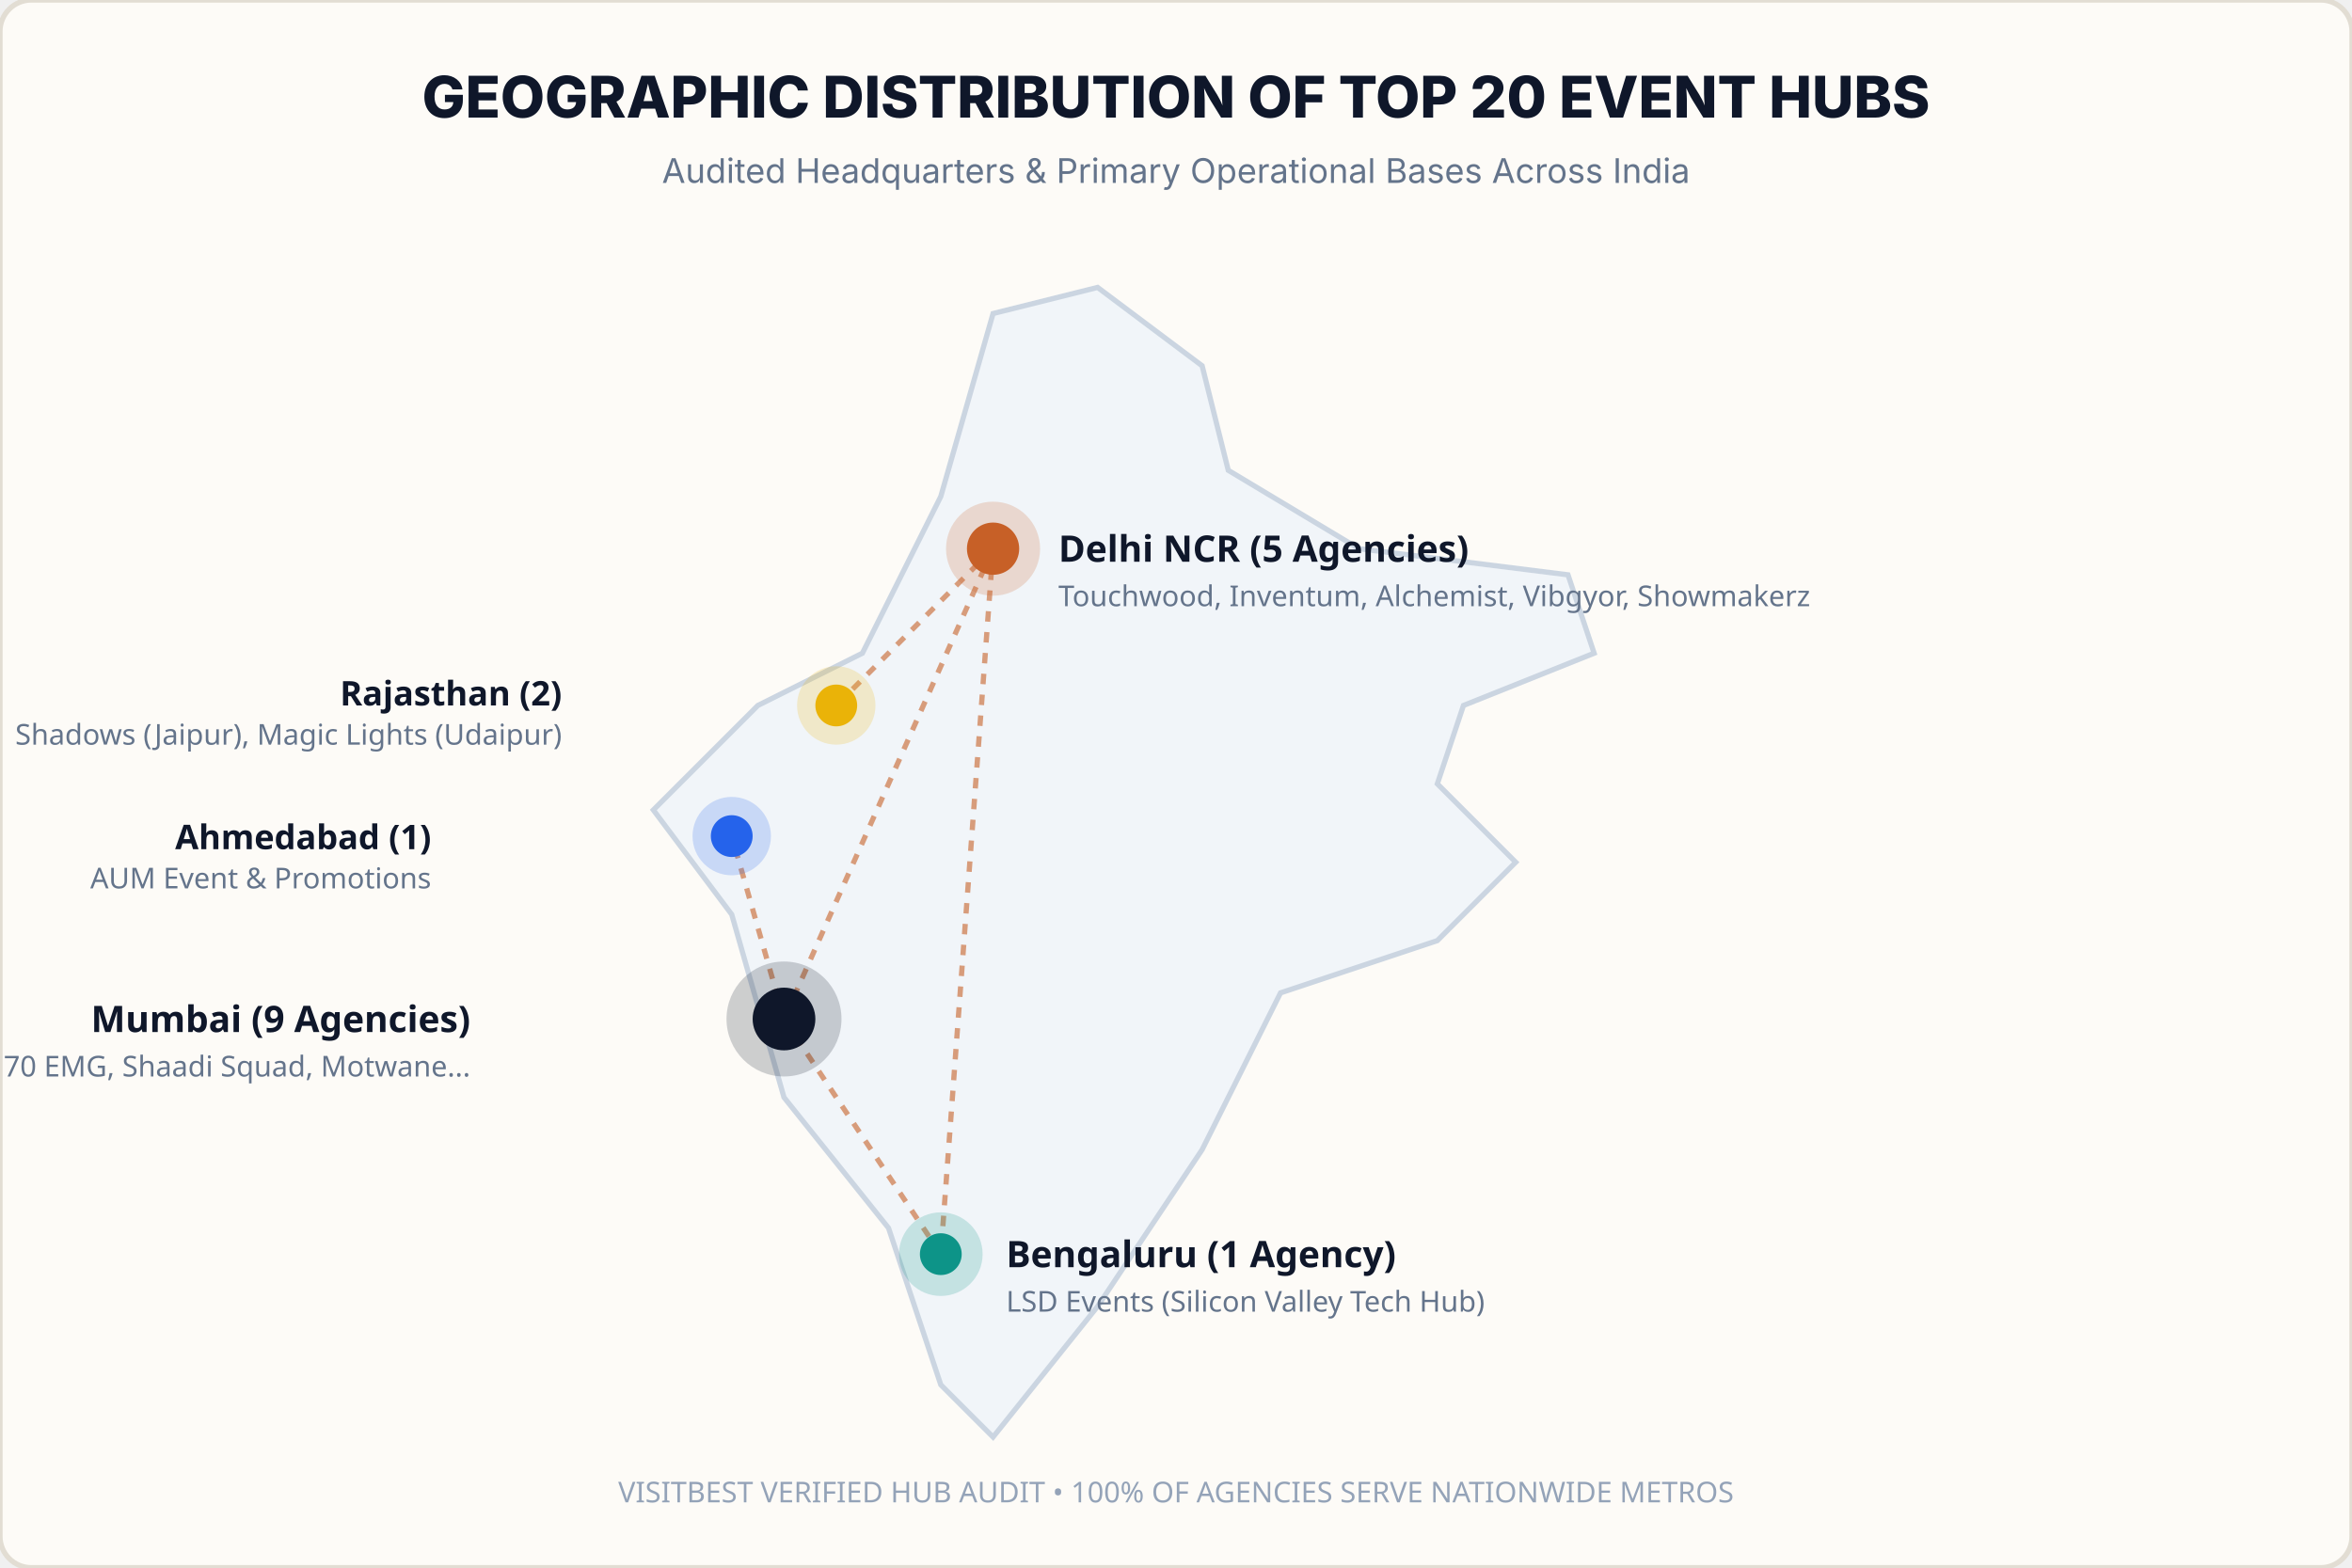
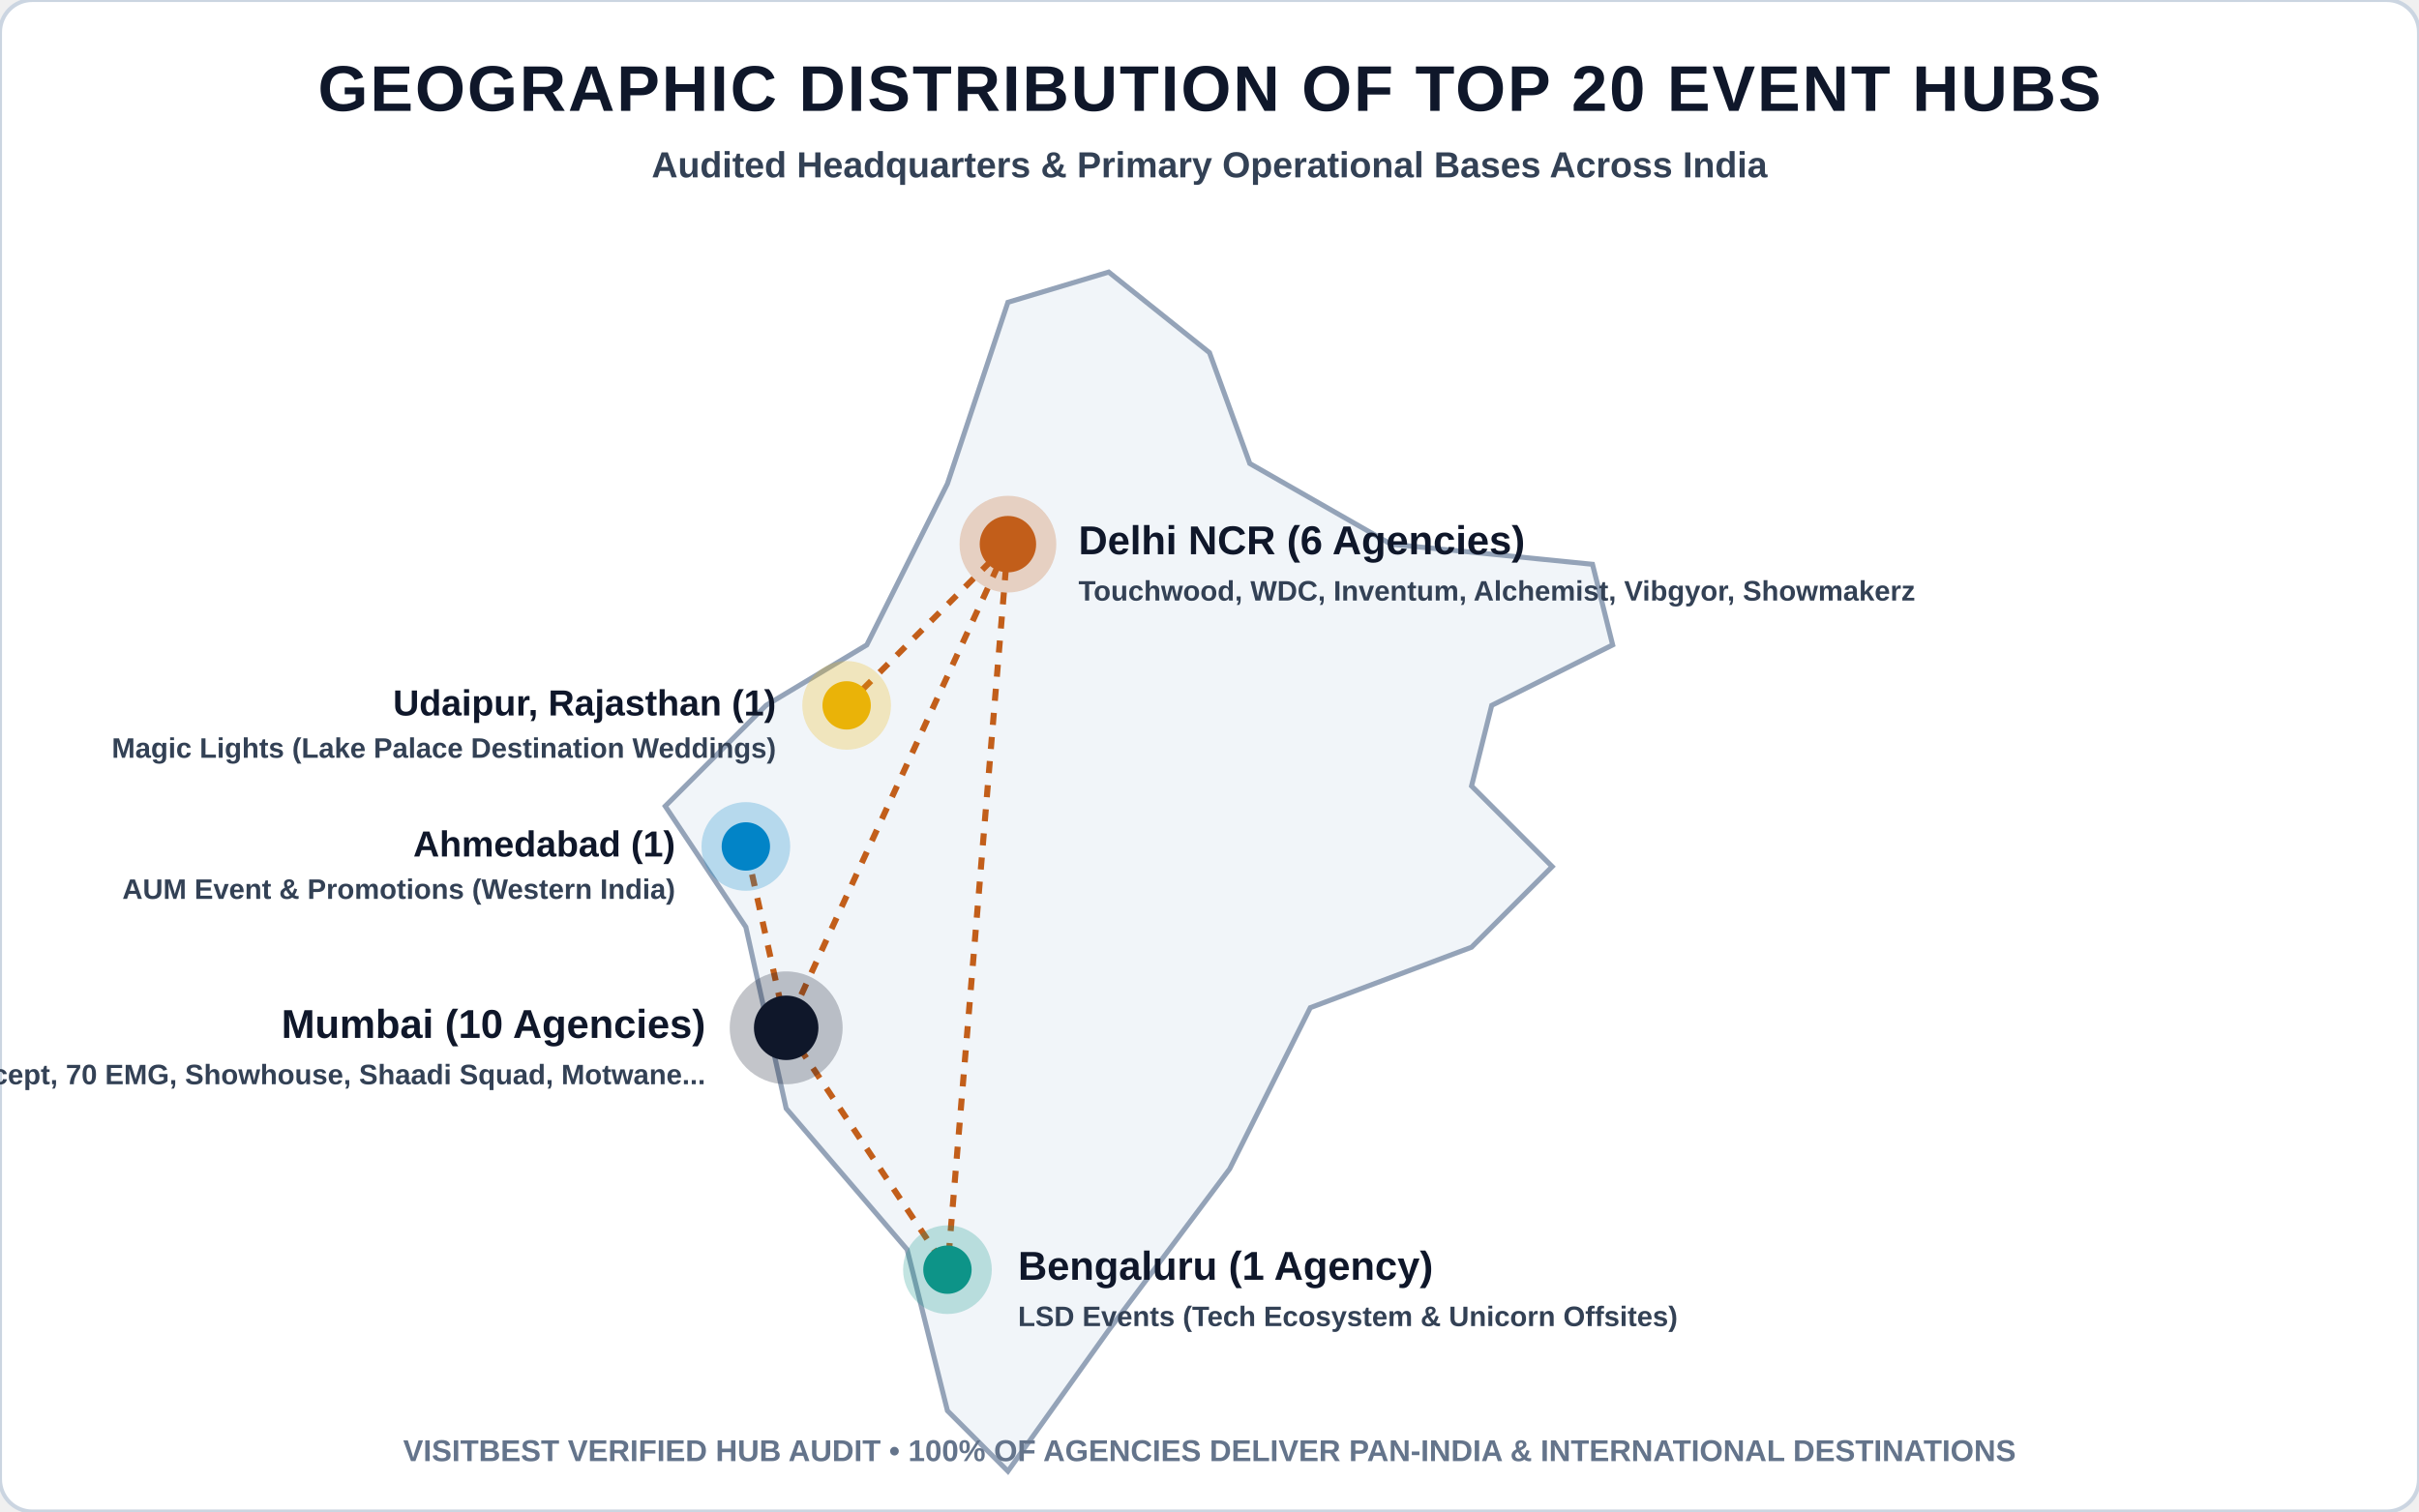
- <svg xmlns="http://www.w3.org/2000/svg" viewBox="0 0 900 600" width="100%" height="100%">
-   <rect width="900" height="600" fill="#fdfbf7" rx="12" stroke="#e2ddd3" stroke-width="2" />
-   <text x="450" y="45" font-family="system-ui, -apple-system, sans-serif" font-size="22" font-weight="800" fill="#0f172a" text-anchor="middle">GEOGRAPHIC DISTRIBUTION OF TOP 20 EVENT HUBS</text>
-   <text x="450" y="70" font-family="system-ui, -apple-system, sans-serif" font-size="13" fill="#64748b" text-anchor="middle">Audited Headquarters &amp; Primary Operational Bases Across India</text>
-   <g transform="translate(140, 90)">
-     <path d="M 240,30 L 280,20 L 320,50 L 330,90 L 380,120 L 460,130 L 470,160 L 420,180 L 410,210 L 440,240 L 410,270 L 350,290 L 320,350 L 280,410 L 240,460 L 220,440 L 200,380 L 160,330 L 140,260 L 110,220 L 150,180 L 190,160 L 220,100 Z" fill="#f1f5f9" stroke="#cbd5e1" stroke-width="2" />
-     <line x1="240" y1="120" x2="160" y2="300" stroke="#c76027" stroke-width="2" stroke-dasharray="4 4" opacity="0.6" />
-     <line x1="160" y1="300" x2="220" y2="390" stroke="#c76027" stroke-width="2" stroke-dasharray="4 4" opacity="0.6" />
-     <line x1="240" y1="120" x2="220" y2="390" stroke="#c76027" stroke-width="2" stroke-dasharray="4 4" opacity="0.6" />
-     <line x1="160" y1="300" x2="140" y2="230" stroke="#c76027" stroke-width="2" stroke-dasharray="4 4" opacity="0.6" />
-     <line x1="240" y1="120" x2="180" y2="180" stroke="#c76027" stroke-width="2" stroke-dasharray="4 4" opacity="0.6" />
-     <circle cx="240" cy="120" r="10" fill="#c76027" />
-     <circle cx="240" cy="120" r="18" fill="#c76027" opacity="0.2" />
-     <text x="265" y="125" font-family="system-ui, sans-serif" font-size="14" font-weight="800" fill="#0f172a">Delhi NCR (5 Agencies)</text>
-     <text x="265" y="142" font-family="system-ui, sans-serif" font-size="11" fill="#64748b">Touchwood, Inventum, Alchemist, Vibgyor, Showmakerz</text>
-     <circle cx="160" cy="300" r="12" fill="#0f172a" />
-     <circle cx="160" cy="300" r="22" fill="#0f172a" opacity="0.2" />
-     <text x="40" y="305" font-family="system-ui, sans-serif" font-size="14" font-weight="800" fill="#0f172a" text-anchor="end">Mumbai (9 Agencies)</text>
-     <text x="40" y="322" font-family="system-ui, sans-serif" font-size="11" fill="#64748b" text-anchor="end">Wizcraft, Percept, 70 EMG, Shaadi Squad, Motwane...</text>
-     <circle cx="220" cy="390" r="8" fill="#0d9488" />
-     <circle cx="220" cy="390" r="16" fill="#0d9488" opacity="0.2" />
-     <text x="245" y="395" font-family="system-ui, sans-serif" font-size="14" font-weight="800" fill="#0f172a">Bengaluru (1 Agency)</text>
-     <text x="245" y="412" font-family="system-ui, sans-serif" font-size="11" fill="#64748b">LSD Events (Silicon Valley Tech Hub)</text>
-     <circle cx="140" cy="230" r="8" fill="#2563eb" />
-     <circle cx="140" cy="230" r="15" fill="#2563eb" opacity="0.2" />
-     <text x="25" y="235" font-family="system-ui, sans-serif" font-size="13" font-weight="800" fill="#0f172a" text-anchor="end">Ahmedabad (1)</text>
-     <text x="25" y="250" font-family="system-ui, sans-serif" font-size="11" fill="#64748b" text-anchor="end">AUM Event &amp; Promotions</text>
-     <circle cx="180" cy="180" r="8" fill="#eab308" />
-     <circle cx="180" cy="180" r="15" fill="#eab308" opacity="0.2" />
-     <text x="75" y="180" font-family="system-ui, sans-serif" font-size="13" font-weight="800" fill="#0f172a" text-anchor="end">Rajasthan (2)</text>
-     <text x="75" y="195" font-family="system-ui, sans-serif" font-size="11" fill="#64748b" text-anchor="end">Shadows (Jaipur), Magic Lights (Udaipur)</text>
+ <svg xmlns="http://www.w3.org/2000/svg" viewBox="0 0 1200 750" width="100%" height="100%">
+   <rect width="1200" height="750" fill="#ffffff" rx="16" stroke="#cbd5e1" stroke-width="2" />
+   <text x="600" y="55" font-family="Arial, 'Helvetica Neue', Helvetica, sans-serif" font-size="32" font-weight="900" fill="#0f172a" text-anchor="middle" letter-spacing="1">GEOGRAPHIC DISTRIBUTION OF TOP 20 EVENT HUBS</text>
+   <text x="600" y="88" font-family="Arial, 'Helvetica Neue', Helvetica, sans-serif" font-size="18" font-weight="700" fill="#334155" text-anchor="middle">Audited Headquarters &amp; Primary Operational Bases Across India</text>
+   <g transform="translate(180, 110)">
+     <path d="M 320,40 L 370,25 L 420,65 L 440,120 L 510,160 L 610,170 L 620,210 L 560,240 L 550,280 L 590,320 L 550,360 L 470,390 L 430,470 L 370,550 L 320,620 L 290,590 L 270,510 L 210,440 L 190,350 L 150,290 L 200,240 L 250,210 L 290,130 Z" fill="#f1f5f9" stroke="#94a3b8" stroke-width="2.5" />
+     <line x1="320" y1="160" x2="210" y2="400" stroke="#c25e1a" stroke-width="3" stroke-dasharray="6 6" />
+     <line x1="210" y1="400" x2="290" y2="520" stroke="#c25e1a" stroke-width="3" stroke-dasharray="6 6" />
+     <line x1="320" y1="160" x2="290" y2="520" stroke="#c25e1a" stroke-width="3" stroke-dasharray="6 6" />
+     <line x1="210" y1="400" x2="190" y2="310" stroke="#c25e1a" stroke-width="3" stroke-dasharray="6 6" />
+     <line x1="320" y1="160" x2="240" y2="240" stroke="#c25e1a" stroke-width="3" stroke-dasharray="6 6" />
+     <g transform="translate(320, 160)">
+       <circle cx="0" cy="0" r="14" fill="#c25e1a" />
+       <circle cx="0" cy="0" r="24" fill="#c25e1a" opacity="0.25" />
+       <text x="35" y="5" font-family="Arial, sans-serif" font-size="20" font-weight="900" fill="#0f172a">Delhi NCR (6 Agencies)</text>
+       <text x="35" y="28" font-family="Arial, sans-serif" font-size="14" font-weight="700" fill="#334155">Touchwood, WDC, Inventum, Alchemist, Vibgyor, Showmakerz</text>
+     </g>
+     <g transform="translate(210, 400)">
+       <circle cx="0" cy="0" r="16" fill="#0f172a" />
+       <circle cx="0" cy="0" r="28" fill="#0f172a" opacity="0.25" />
+       <text x="-40" y="5" font-family="Arial, sans-serif" font-size="20" font-weight="900" fill="#0f172a" text-anchor="end">Mumbai (10 Agencies)</text>
+       <text x="-40" y="28" font-family="Arial, sans-serif" font-size="14" font-weight="700" fill="#334155" text-anchor="end">Wizcraft, Percept, 70 EMG, Showhouse, Shaadi Squad, Motwane...</text>
+     </g>
+     <g transform="translate(290, 520)">
+       <circle cx="0" cy="0" r="12" fill="#0d9488" />
+       <circle cx="0" cy="0" r="22" fill="#0d9488" opacity="0.25" />
+       <text x="35" y="5" font-family="Arial, sans-serif" font-size="20" font-weight="900" fill="#0f172a">Bengaluru (1 Agency)</text>
+       <text x="35" y="28" font-family="Arial, sans-serif" font-size="14" font-weight="700" fill="#334155">LSD Events (Tech Ecosystem &amp; Unicorn Offsites)</text>
+     </g>
+     <g transform="translate(190, 310)">
+       <circle cx="0" cy="0" r="12" fill="#0284c7" />
+       <circle cx="0" cy="0" r="22" fill="#0284c7" opacity="0.25" />
+       <text x="-35" y="5" font-family="Arial, sans-serif" font-size="18" font-weight="900" fill="#0f172a" text-anchor="end">Ahmedabad (1)</text>
+       <text x="-35" y="26" font-family="Arial, sans-serif" font-size="14" font-weight="700" fill="#334155" text-anchor="end">AUM Event &amp; Promotions (Western India)</text>
+     </g>
+     <g transform="translate(240, 240)">
+       <circle cx="0" cy="0" r="12" fill="#eab308" />
+       <circle cx="0" cy="0" r="22" fill="#eab308" opacity="0.25" />
+       <text x="-35" y="5" font-family="Arial, sans-serif" font-size="18" font-weight="900" fill="#0f172a" text-anchor="end">Udaipur, Rajasthan (1)</text>
+       <text x="-35" y="26" font-family="Arial, sans-serif" font-size="14" font-weight="700" fill="#334155" text-anchor="end">Magic Lights (Lake Palace Destination Weddings)</text>
+     </g>
  </g>
-   <text x="450" y="575" font-family="system-ui, sans-serif" font-size="11" fill="#94a3b8" text-anchor="middle">VISITBEST VERIFIED HUB AUDIT • 100% OF AGENCIES SERVE NATIONWIDE METROS</text>
+   <text x="600" y="725" font-family="Arial, sans-serif" font-size="15" font-weight="700" fill="#64748b" text-anchor="middle">VISITBEST VERIFIED HUB AUDIT • 100% OF AGENCIES DELIVER PAN-INDIA &amp; INTERNATIONAL DESTINATIONS</text>
</svg>
